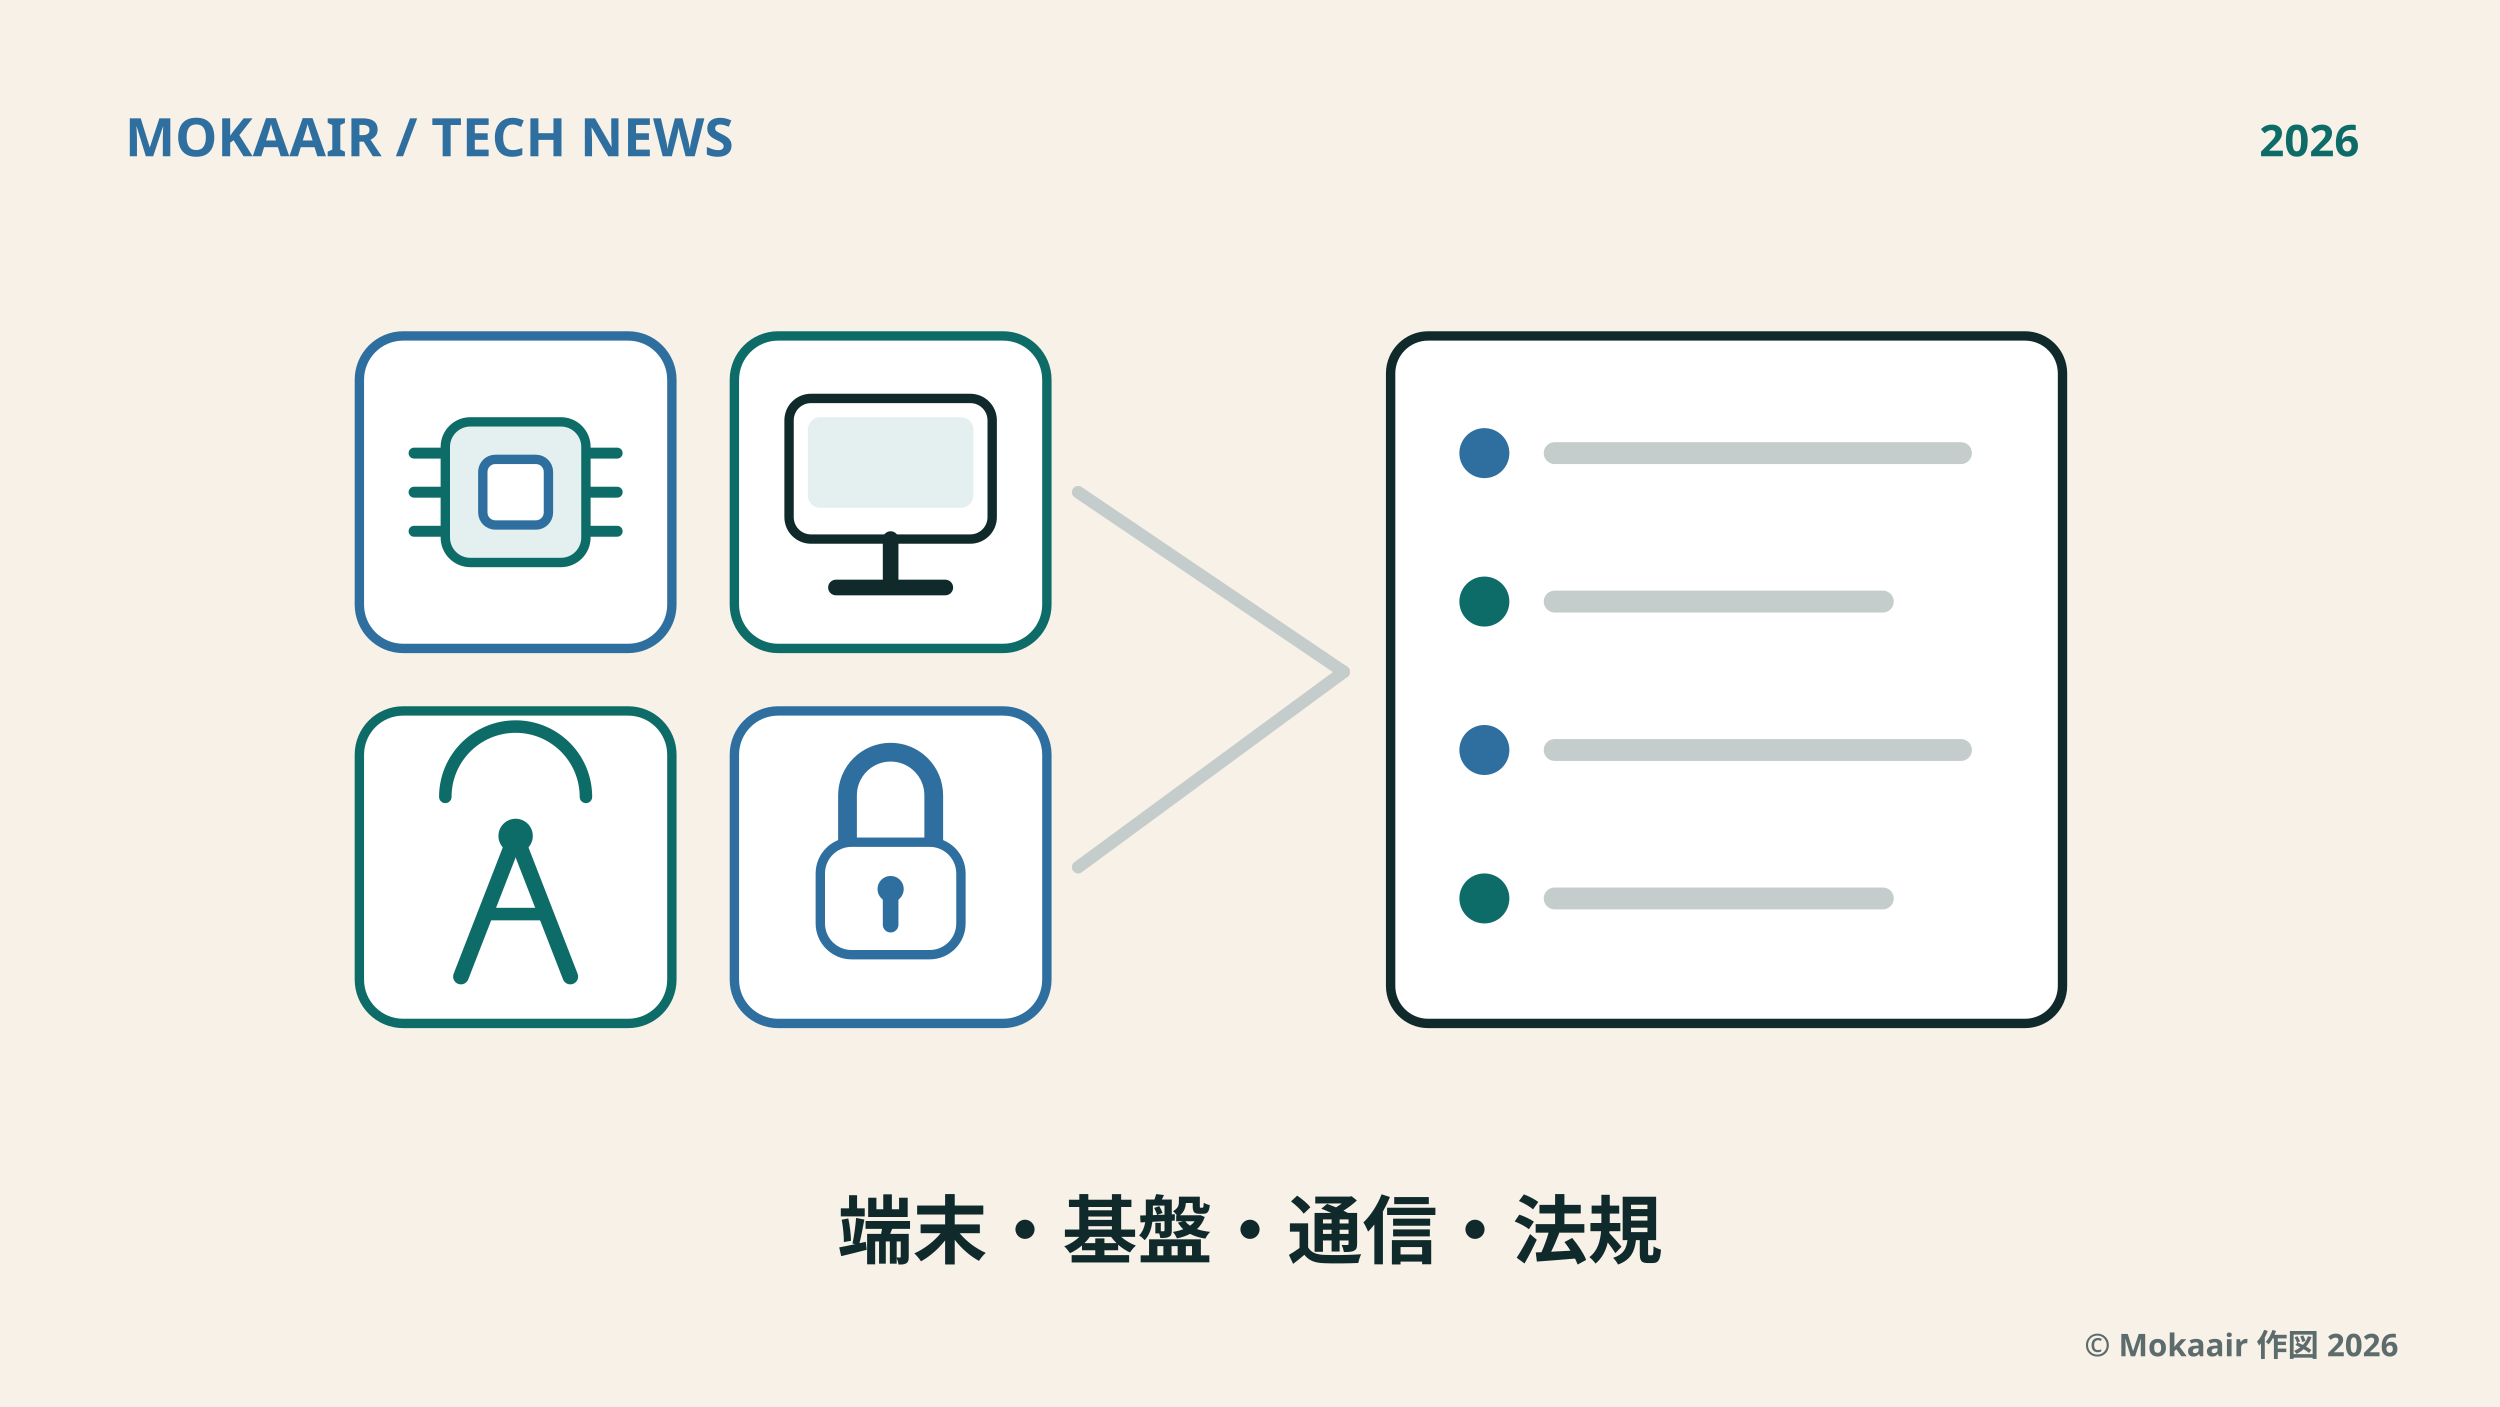
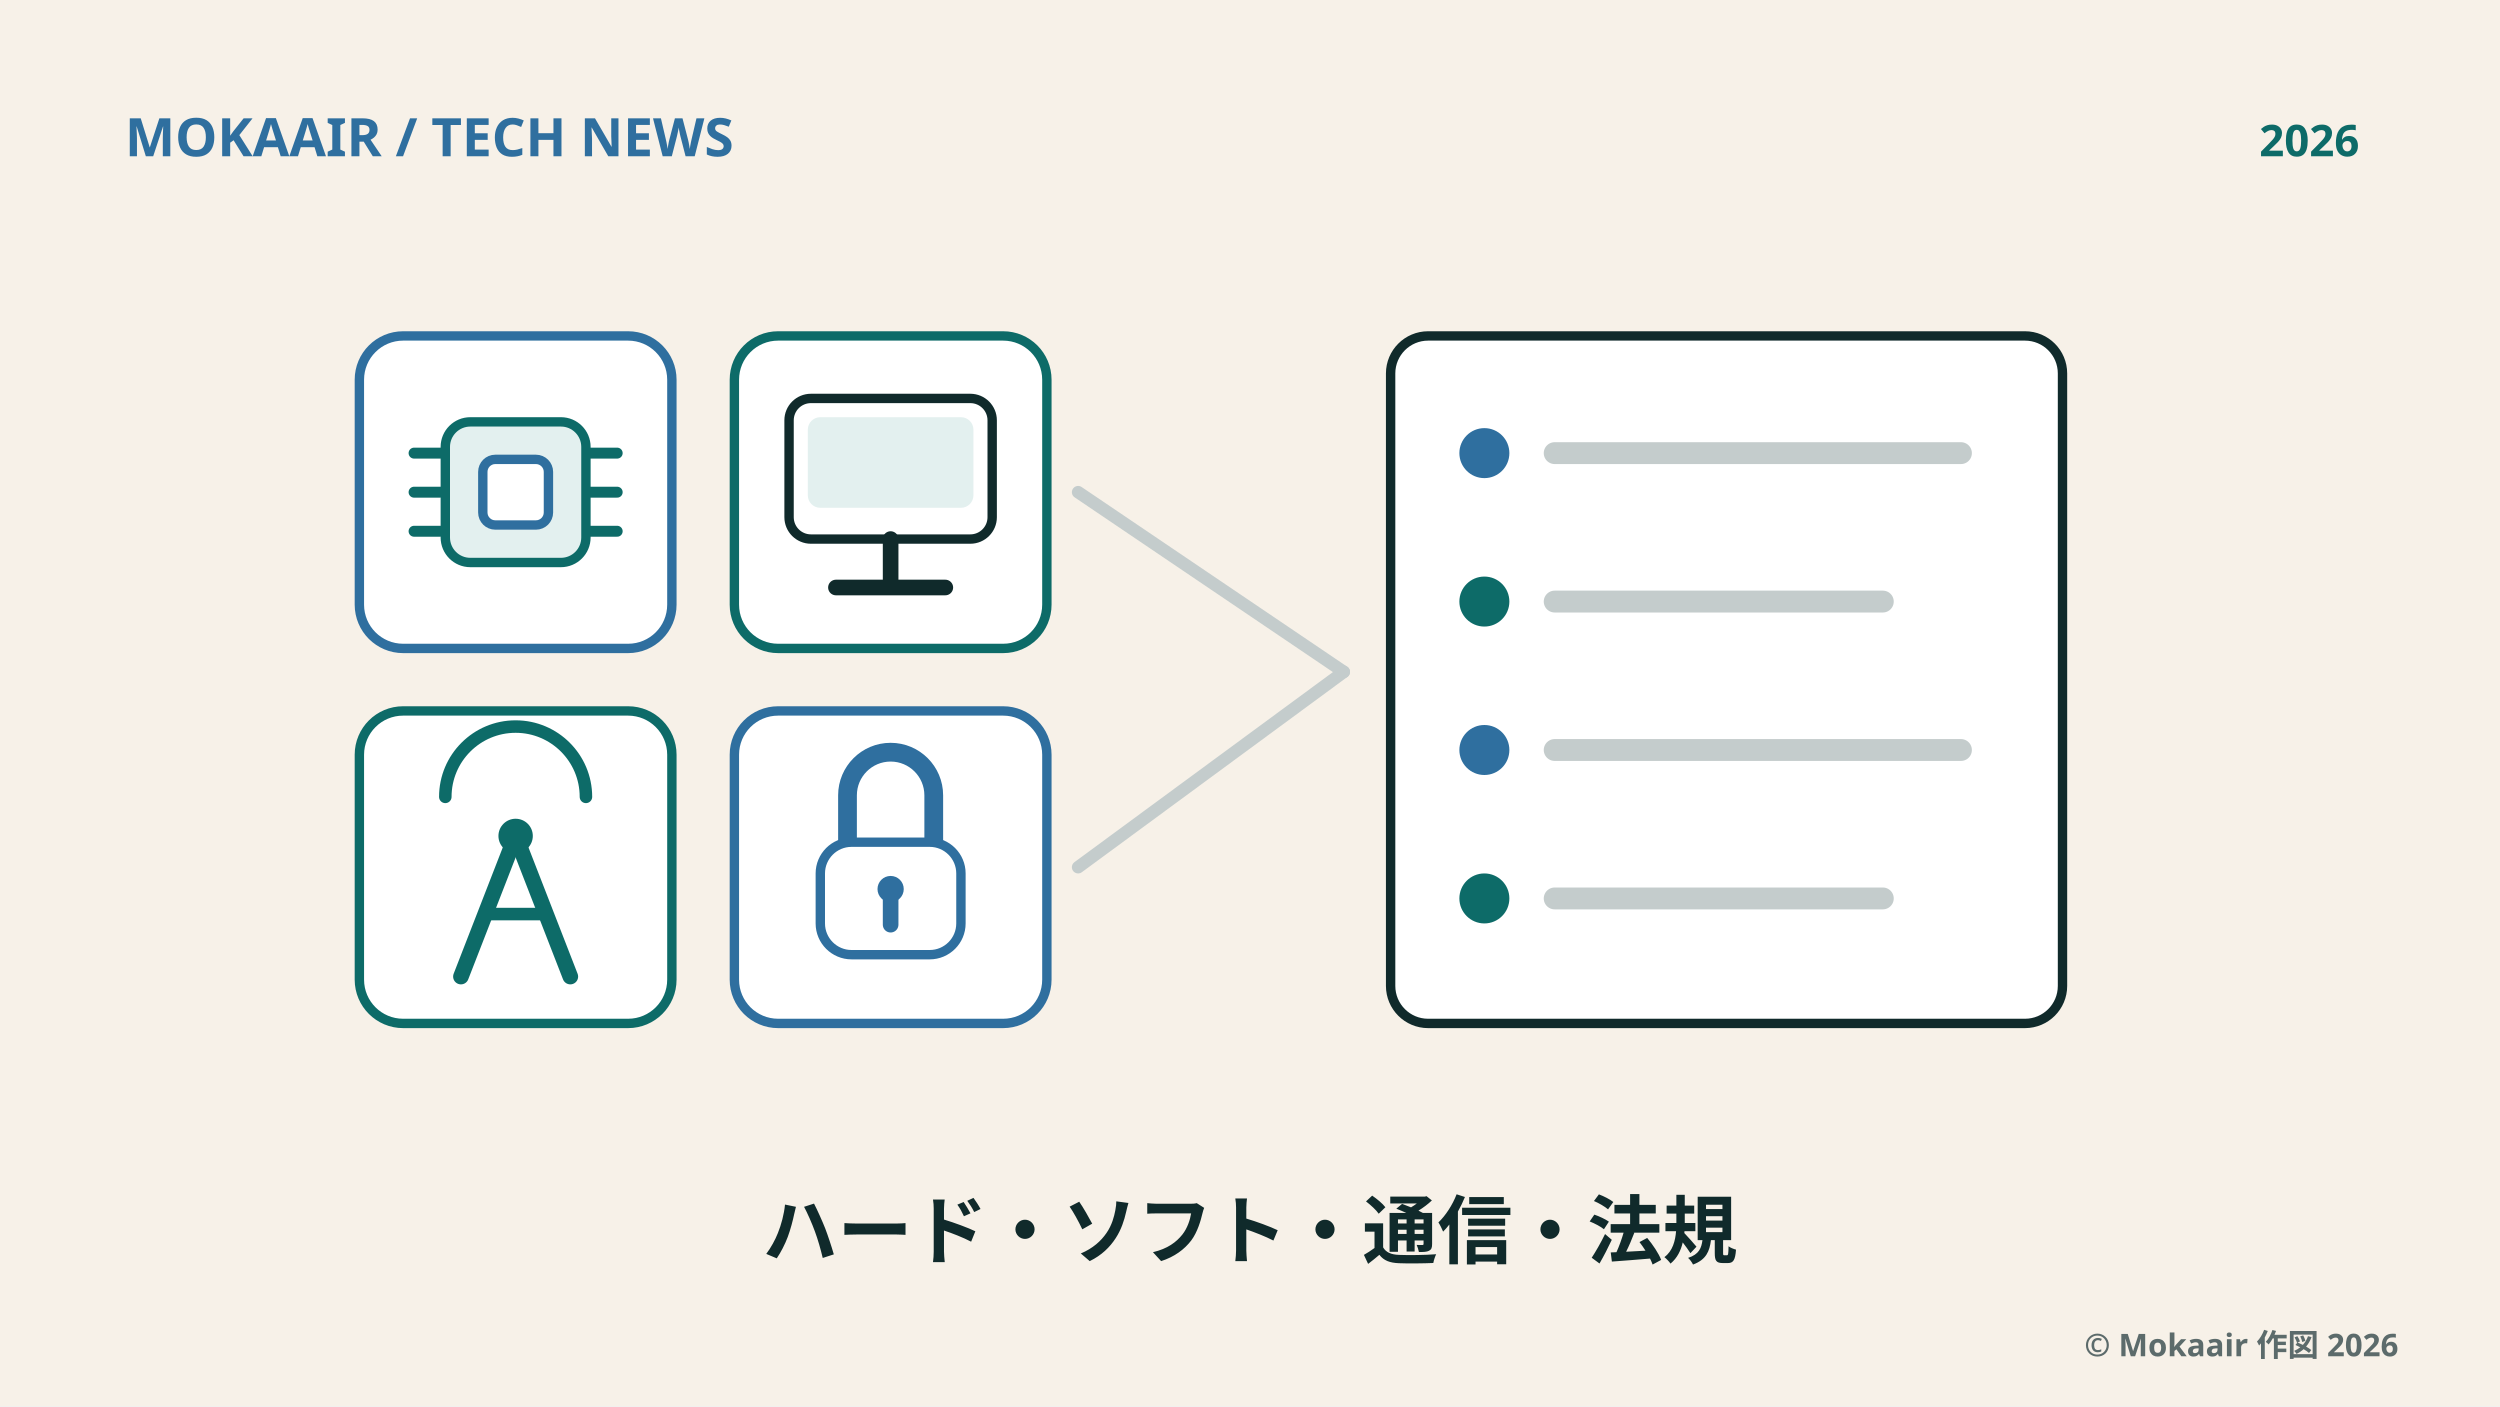
<svg xmlns="http://www.w3.org/2000/svg" viewBox="0 0 1600 900" width="1600" height="900" role="img" aria-labelledby="title desc" font-family="'Microsoft JhengHei','Noto Sans TC',sans-serif">
  <rect width="1600" height="900" fill="#F7F1E8" />
  <text x="80" y="100" font-size="34" font-weight="600" fill="#2F6F9F" text-anchor="start">MOKAAIR  /  TECH NEWS</text>
  <text x="1510" y="100" font-size="28" font-weight="600" fill="#0D6B68" text-anchor="end">2026</text>
  <rect x="230" y="215" width="200" height="200" rx="28" fill="#FFFFFF" stroke="#2F6F9F" stroke-width="6" />
  <rect x="470" y="215" width="200" height="200" rx="28" fill="#FFFFFF" stroke="#0D6B68" stroke-width="6" />
  <rect x="230" y="455" width="200" height="200" rx="28" fill="#FFFFFF" stroke="#0D6B68" stroke-width="6" />
  <rect x="470" y="455" width="200" height="200" rx="28" fill="#FFFFFF" stroke="#2F6F9F" stroke-width="6" />
  <rect x="285" y="270" width="90" height="90" rx="16" fill="#E3F0EF" stroke="#0D6B68" stroke-width="6" />
  <rect x="309" y="294" width="42" height="42" rx="8" fill="#FFFFFF" stroke="#2F6F9F" stroke-width="6" />
  <path d="M265 290 L282 290" fill="none" stroke="#0D6B68" stroke-width="7" stroke-linecap="round" />
  <path d="M378 290 L395 290" fill="none" stroke="#0D6B68" stroke-width="7" stroke-linecap="round" />
  <path d="M265 315 L282 315" fill="none" stroke="#0D6B68" stroke-width="7" stroke-linecap="round" />
  <path d="M378 315 L395 315" fill="none" stroke="#0D6B68" stroke-width="7" stroke-linecap="round" />
  <path d="M265 340 L282 340" fill="none" stroke="#0D6B68" stroke-width="7" stroke-linecap="round" />
  <path d="M378 340 L395 340" fill="none" stroke="#0D6B68" stroke-width="7" stroke-linecap="round" />
  <rect x="505" y="255" width="130" height="90" rx="14" fill="#FFFFFF" stroke="#102A2B" stroke-width="6" />
  <rect x="517" y="267" width="106" height="58" rx="8" fill="#E3F0EF" stroke="none" stroke-width="6" />
  <path d="M570 345 L570 372" fill="none" stroke="#102A2B" stroke-width="10" stroke-linecap="round" />
  <path d="M535 376 L605 376" fill="none" stroke="#102A2B" stroke-width="10" stroke-linecap="round" />
  <path d="M295 625 L330 535" fill="none" stroke="#0D6B68" stroke-width="10" stroke-linecap="round" />
  <path d="M365 625 L330 535" fill="none" stroke="#0D6B68" stroke-width="10" stroke-linecap="round" />
  <path d="M312 585 L348 585" fill="none" stroke="#0D6B68" stroke-width="8" stroke-linecap="round" />
  <circle cx="330" cy="535" r="11" fill="#0D6B68" stroke="none" stroke-width="6" />
  <path d="M285 510 A45 45 0 0 1 375 510" fill="none" stroke="#0D6B68" stroke-width="8" stroke-linecap="round" />
  <path d="M542.4 539.0 V509.0 a27.6 27.6 0 0 1 55.2 0 V539.0" fill="none" stroke="#2F6F9F" stroke-width="12" stroke-linecap="round" />
  <rect x="525.0" y="539.0" width="90.0" height="72.0" rx="20" fill="#FFFFFF" stroke="#2F6F9F" stroke-width="6" />
  <circle cx="570" cy="569.0" r="8.4" fill="#2F6F9F" stroke="none" stroke-width="6" />
  <path d="M570 575.0 L570 591.8" fill="none" stroke="#2F6F9F" stroke-width="10" stroke-linecap="round" />
  <path d="M690 315 L860 430" fill="none" stroke="#C4CCCC" stroke-width="8" stroke-linecap="round" />
  <path d="M690 555 L860 430" fill="none" stroke="#C4CCCC" stroke-width="8" stroke-linecap="round" />
  <rect x="890" y="215" width="430" height="440" rx="24" fill="#FFFFFF" stroke="#102A2B" stroke-width="6" />
  <circle cx="950" cy="290" r="16" fill="#2F6F9F" stroke="none" stroke-width="6" />
  <path d="M995 290 L1255 290" fill="none" stroke="#C4CCCC" stroke-width="14" stroke-linecap="round" />
  <circle cx="950" cy="385" r="16" fill="#0D6B68" stroke="none" stroke-width="6" />
  <path d="M995 385 L1205 385" fill="none" stroke="#C4CCCC" stroke-width="14" stroke-linecap="round" />
  <circle cx="950" cy="480" r="16" fill="#2F6F9F" stroke="none" stroke-width="6" />
  <path d="M995 480 L1255 480" fill="none" stroke="#C4CCCC" stroke-width="14" stroke-linecap="round" />
  <circle cx="950" cy="575" r="16" fill="#0D6B68" stroke="none" stroke-width="6" />
  <path d="M995 575 L1205 575" fill="none" stroke="#C4CCCC" stroke-width="14" stroke-linecap="round" />
-   <text x="800" y="805" font-size="48" font-weight="600" fill="#102A2B" text-anchor="middle">端末・基盤・通信・法規</text>
+   <text x="800" y="805" font-size="48" font-weight="600" fill="#102A2B" text-anchor="middle">ハード・ソフト・通信・法規</text>
  <text x="1535" y="868" font-size="20" font-weight="600" fill="#5C6B6B" text-anchor="end">© Mokaair 作図 2026</text>
</svg>
